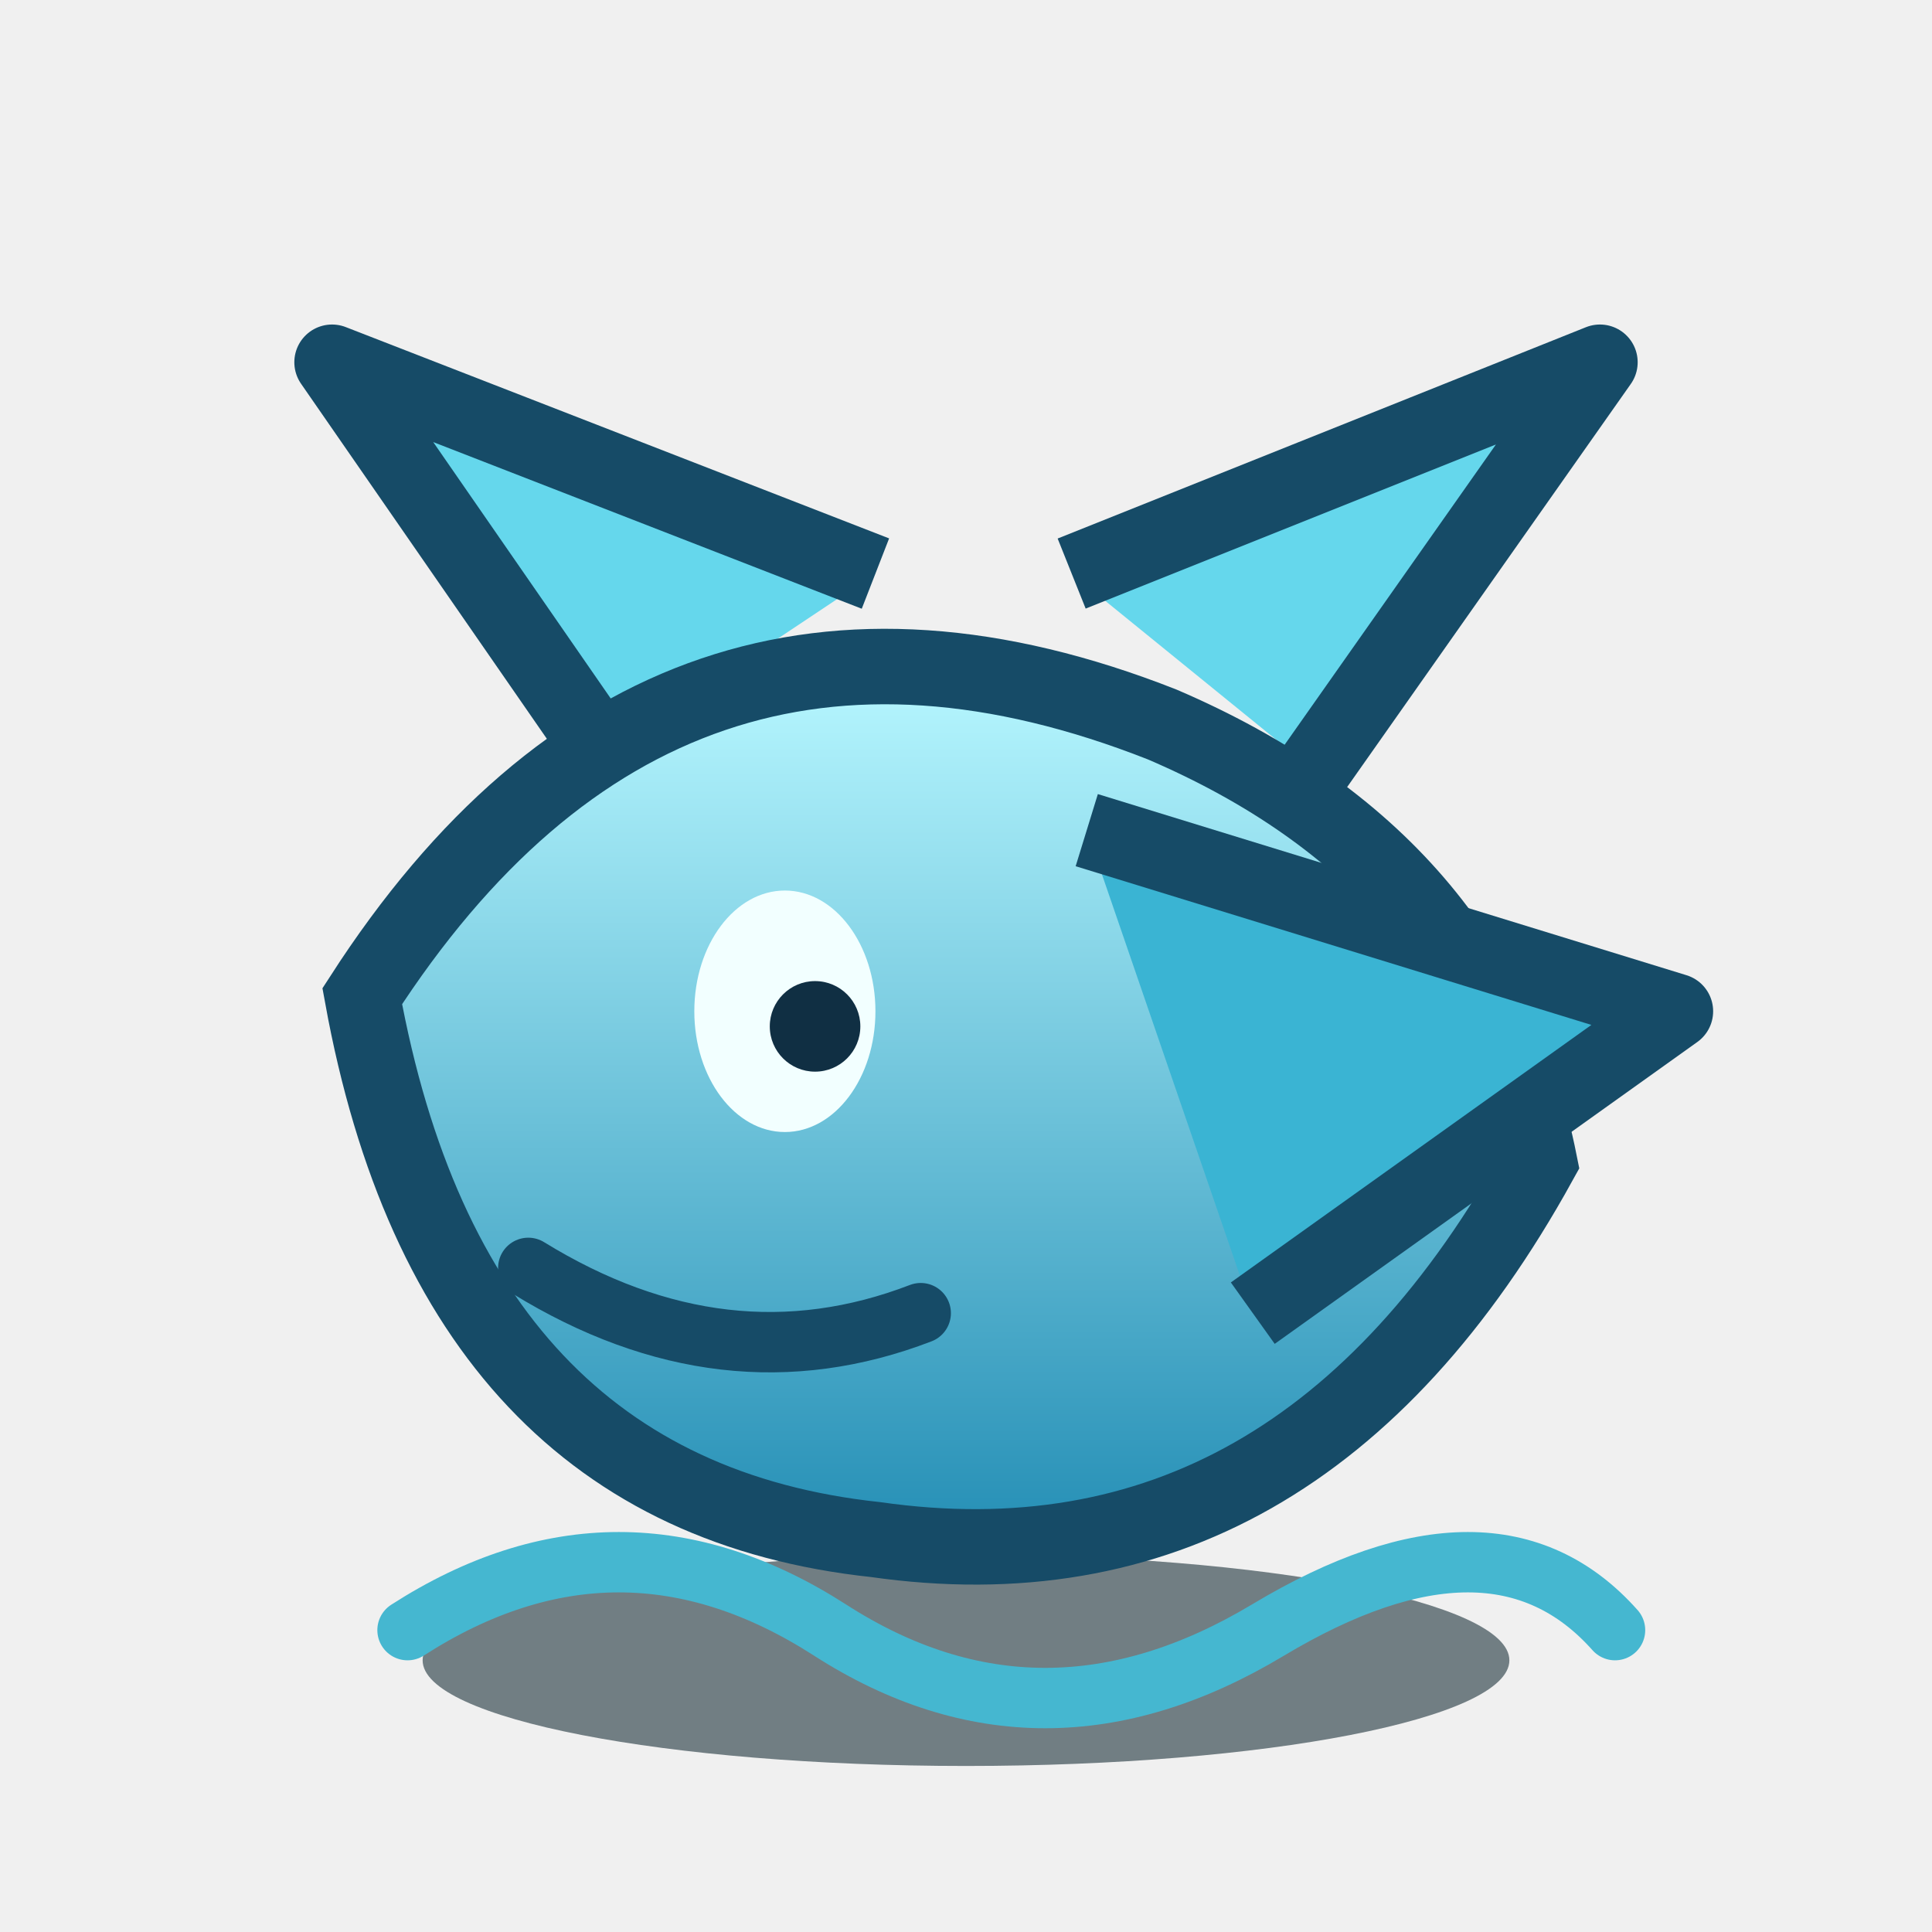
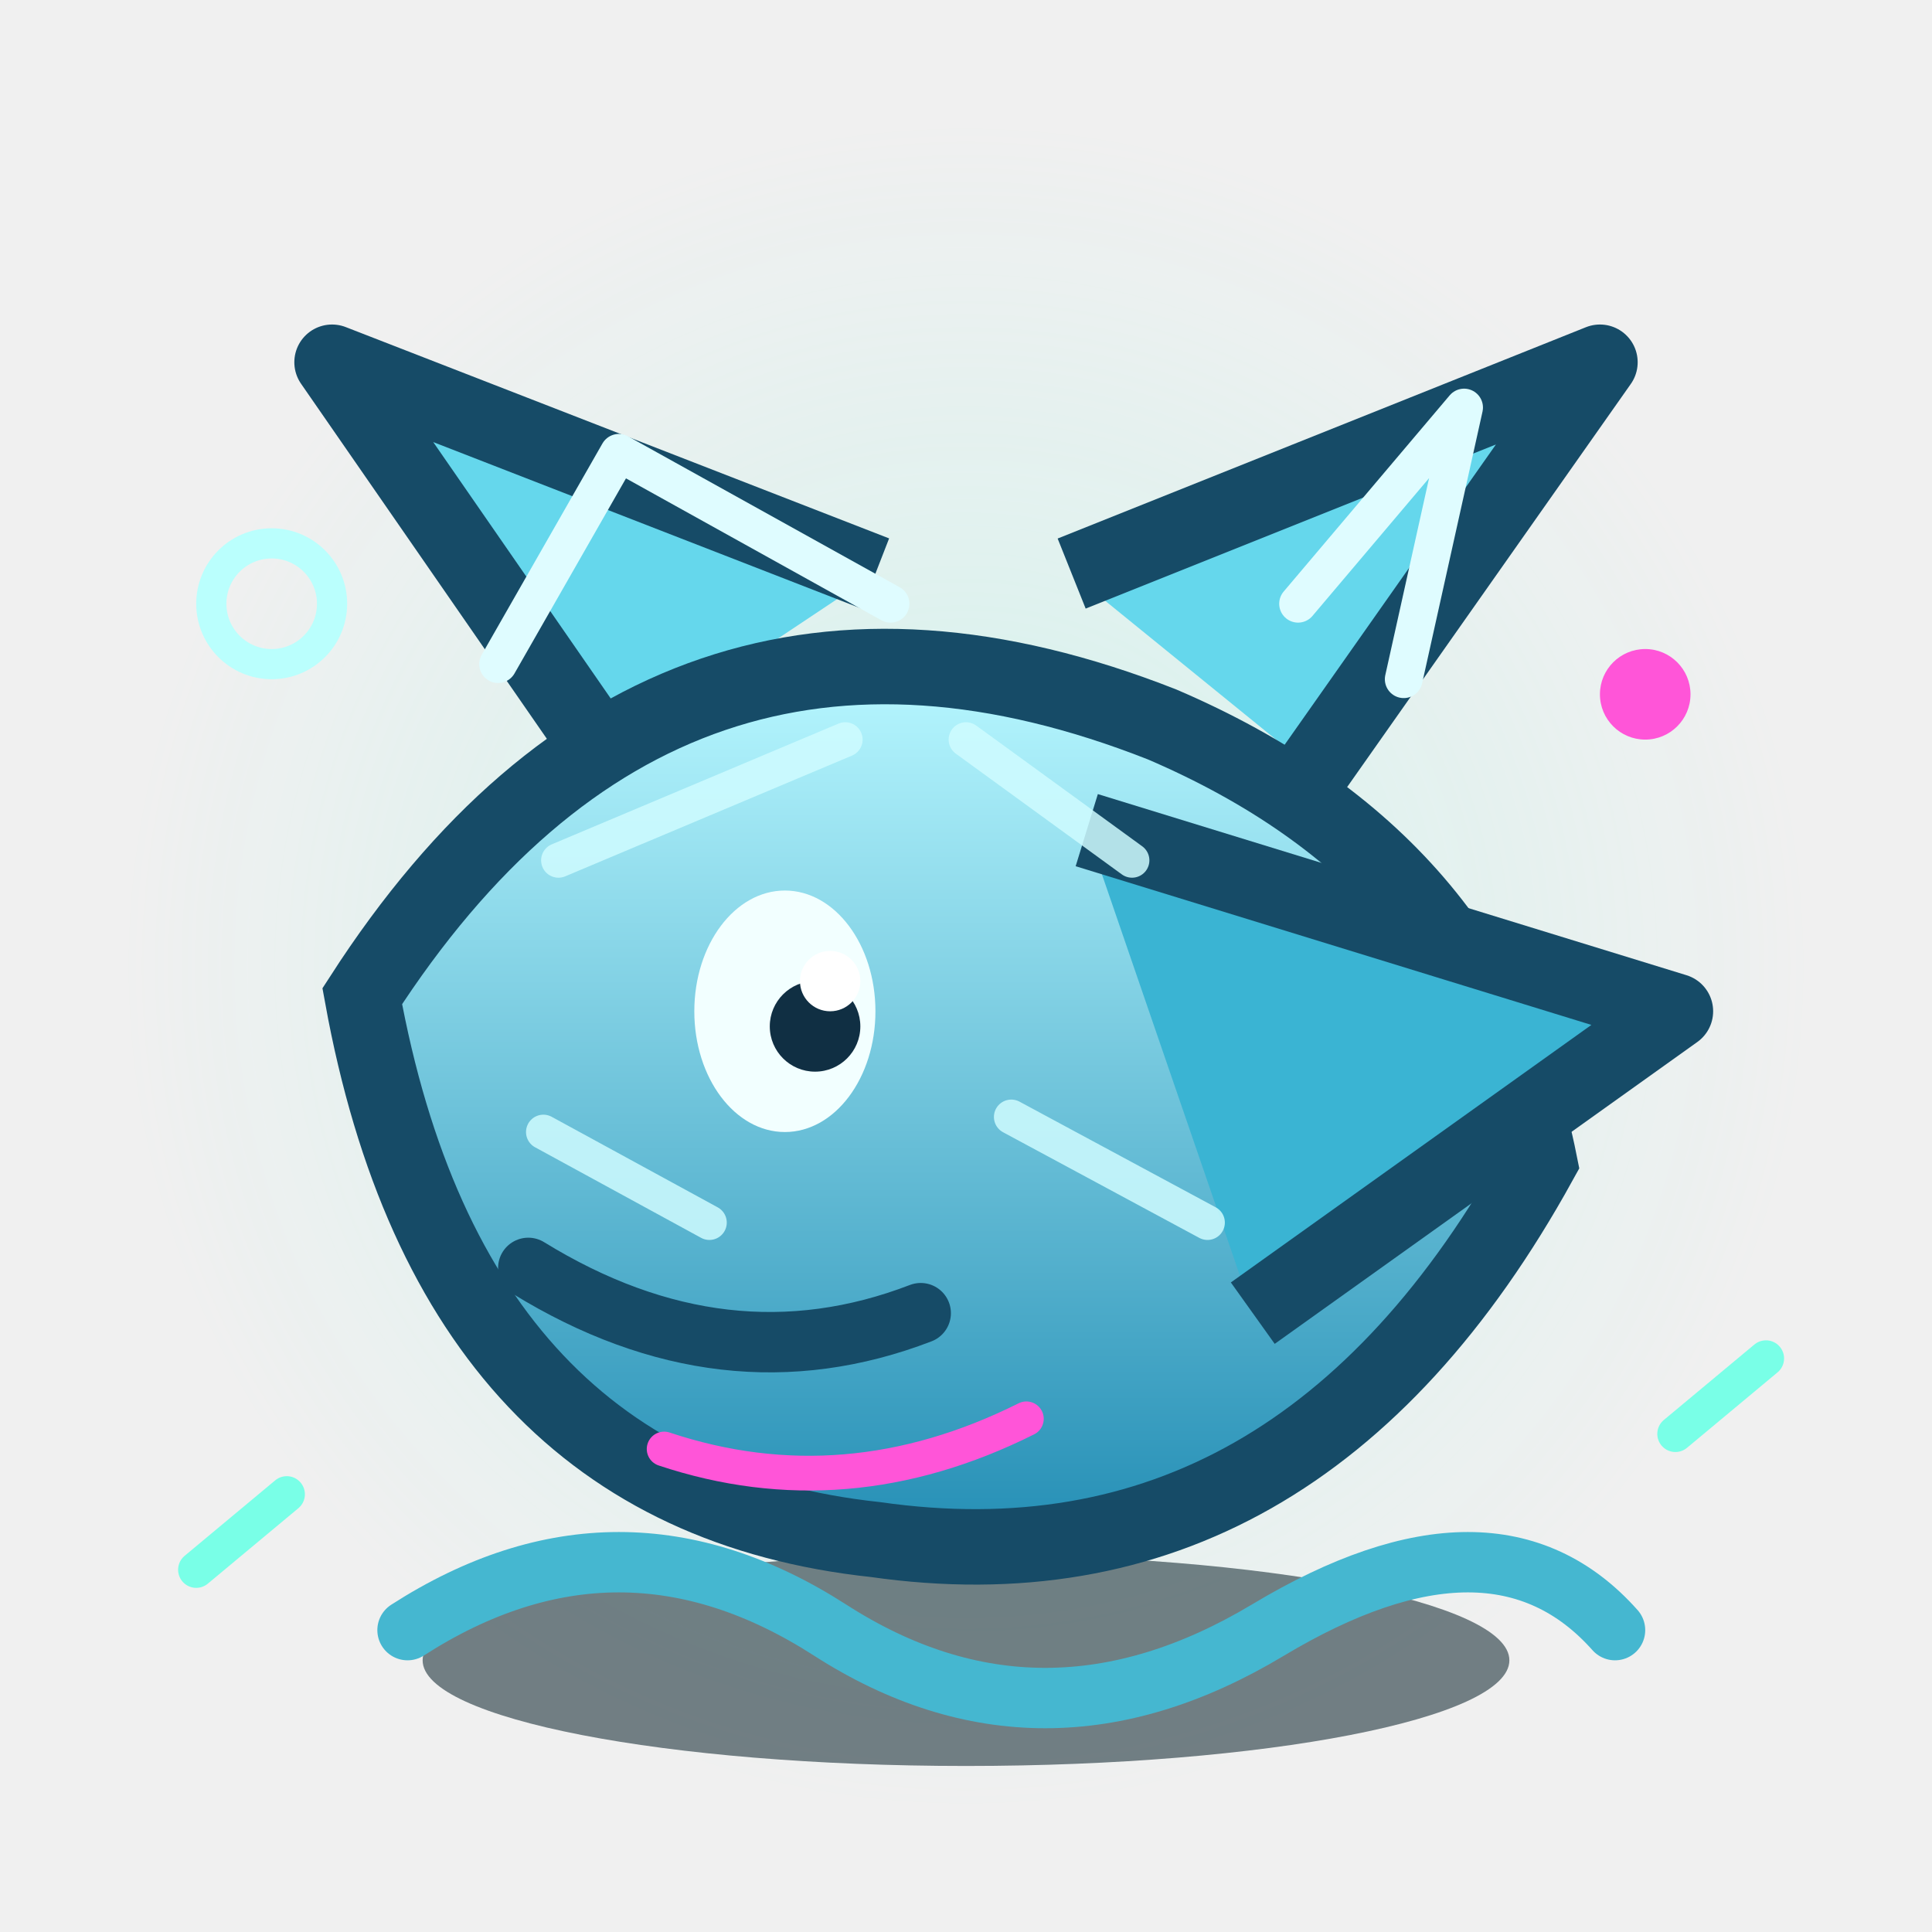
- <svg xmlns="http://www.w3.org/2000/svg" viewBox="0 0 128 128" role="img" aria-labelledby="title">
+ <svg xmlns="http://www.w3.org/2000/svg" viewBox="0 0 128 128" role="img" aria-labelledby="title desc">
  <defs>
    <linearGradient id="water" x2="0" y2="1">
      <stop stop-color="#b7f7ff" />
      <stop offset="1" stop-color="#248eb5" />
    </linearGradient>
+     <radialGradient id="aura">
+       <stop stop-color="#79ffe7" stop-opacity=".25" />
+       <stop offset="1" stop-color="#79ffe7" stop-opacity="0" />
+     </radialGradient>
  </defs>
+   <circle cx="64" cy="64" r="56" fill="url(#aura)" />
  <ellipse cx="64" cy="110" rx="36" ry="7" fill="#09202a" opacity=".55" />
  <path d="M40 50 22 24 58 38M87 51l19-27-35 14" fill="#65d7ec" stroke="#164b67" stroke-width="5" stroke-linejoin="round" />
  <path d="M24 66Q44 35 77 48q21 9 25 29-16 29-44 25Q30 99 24 66Z" fill="url(#water)" stroke="#164b67" stroke-width="5" />
  <path d="M72 55 111 67 83 87" fill="#3ab4d3" stroke="#164b67" stroke-width="5" stroke-linejoin="round" />
  <ellipse cx="52" cy="67" rx="6" ry="8" fill="#f2ffff" />
  <circle cx="54" cy="68" r="3" fill="#102f43" />
  <path d="M35 84q13 8 26 3" fill="none" stroke="#164b67" stroke-width="4" stroke-linecap="round" />
  <path d="M27 108q14-9 28 0t29 0t23 0" fill="none" stroke="#45b7d0" stroke-width="4" stroke-linecap="round" />
+   <g id="remaster-details" fill="none" stroke-linejoin="round" stroke-linecap="round">
+     <path d="m33 44 8-14 18 10m27 0 11-13-4 18" fill="none" stroke="#dffcff" stroke-width="2.5" />
+     <path d="m37 57 19-8m-20 26 11 6m17-32 11 8m-8 17 13 7" stroke="#cffcff" fill="none" opacity=".85" stroke-width="2.3" />
+     <path d="M44 96q12 4 24-2" stroke="#ff55d8" stroke-width="2.3" fill="none" />
+     <circle cx="55" cy="65" r="2" fill="#fff" />
+     <circle cx="18" cy="40" r="4" fill="none" stroke="#bafffd" stroke-width="2" />
+     <circle cx="109" cy="46" r="3" fill="#ff55d8" />
+     <path d="m19 99-6 5m98-9 6-5" stroke="#79ffe7" stroke-width="2.4" />
+   </g>
</svg>
